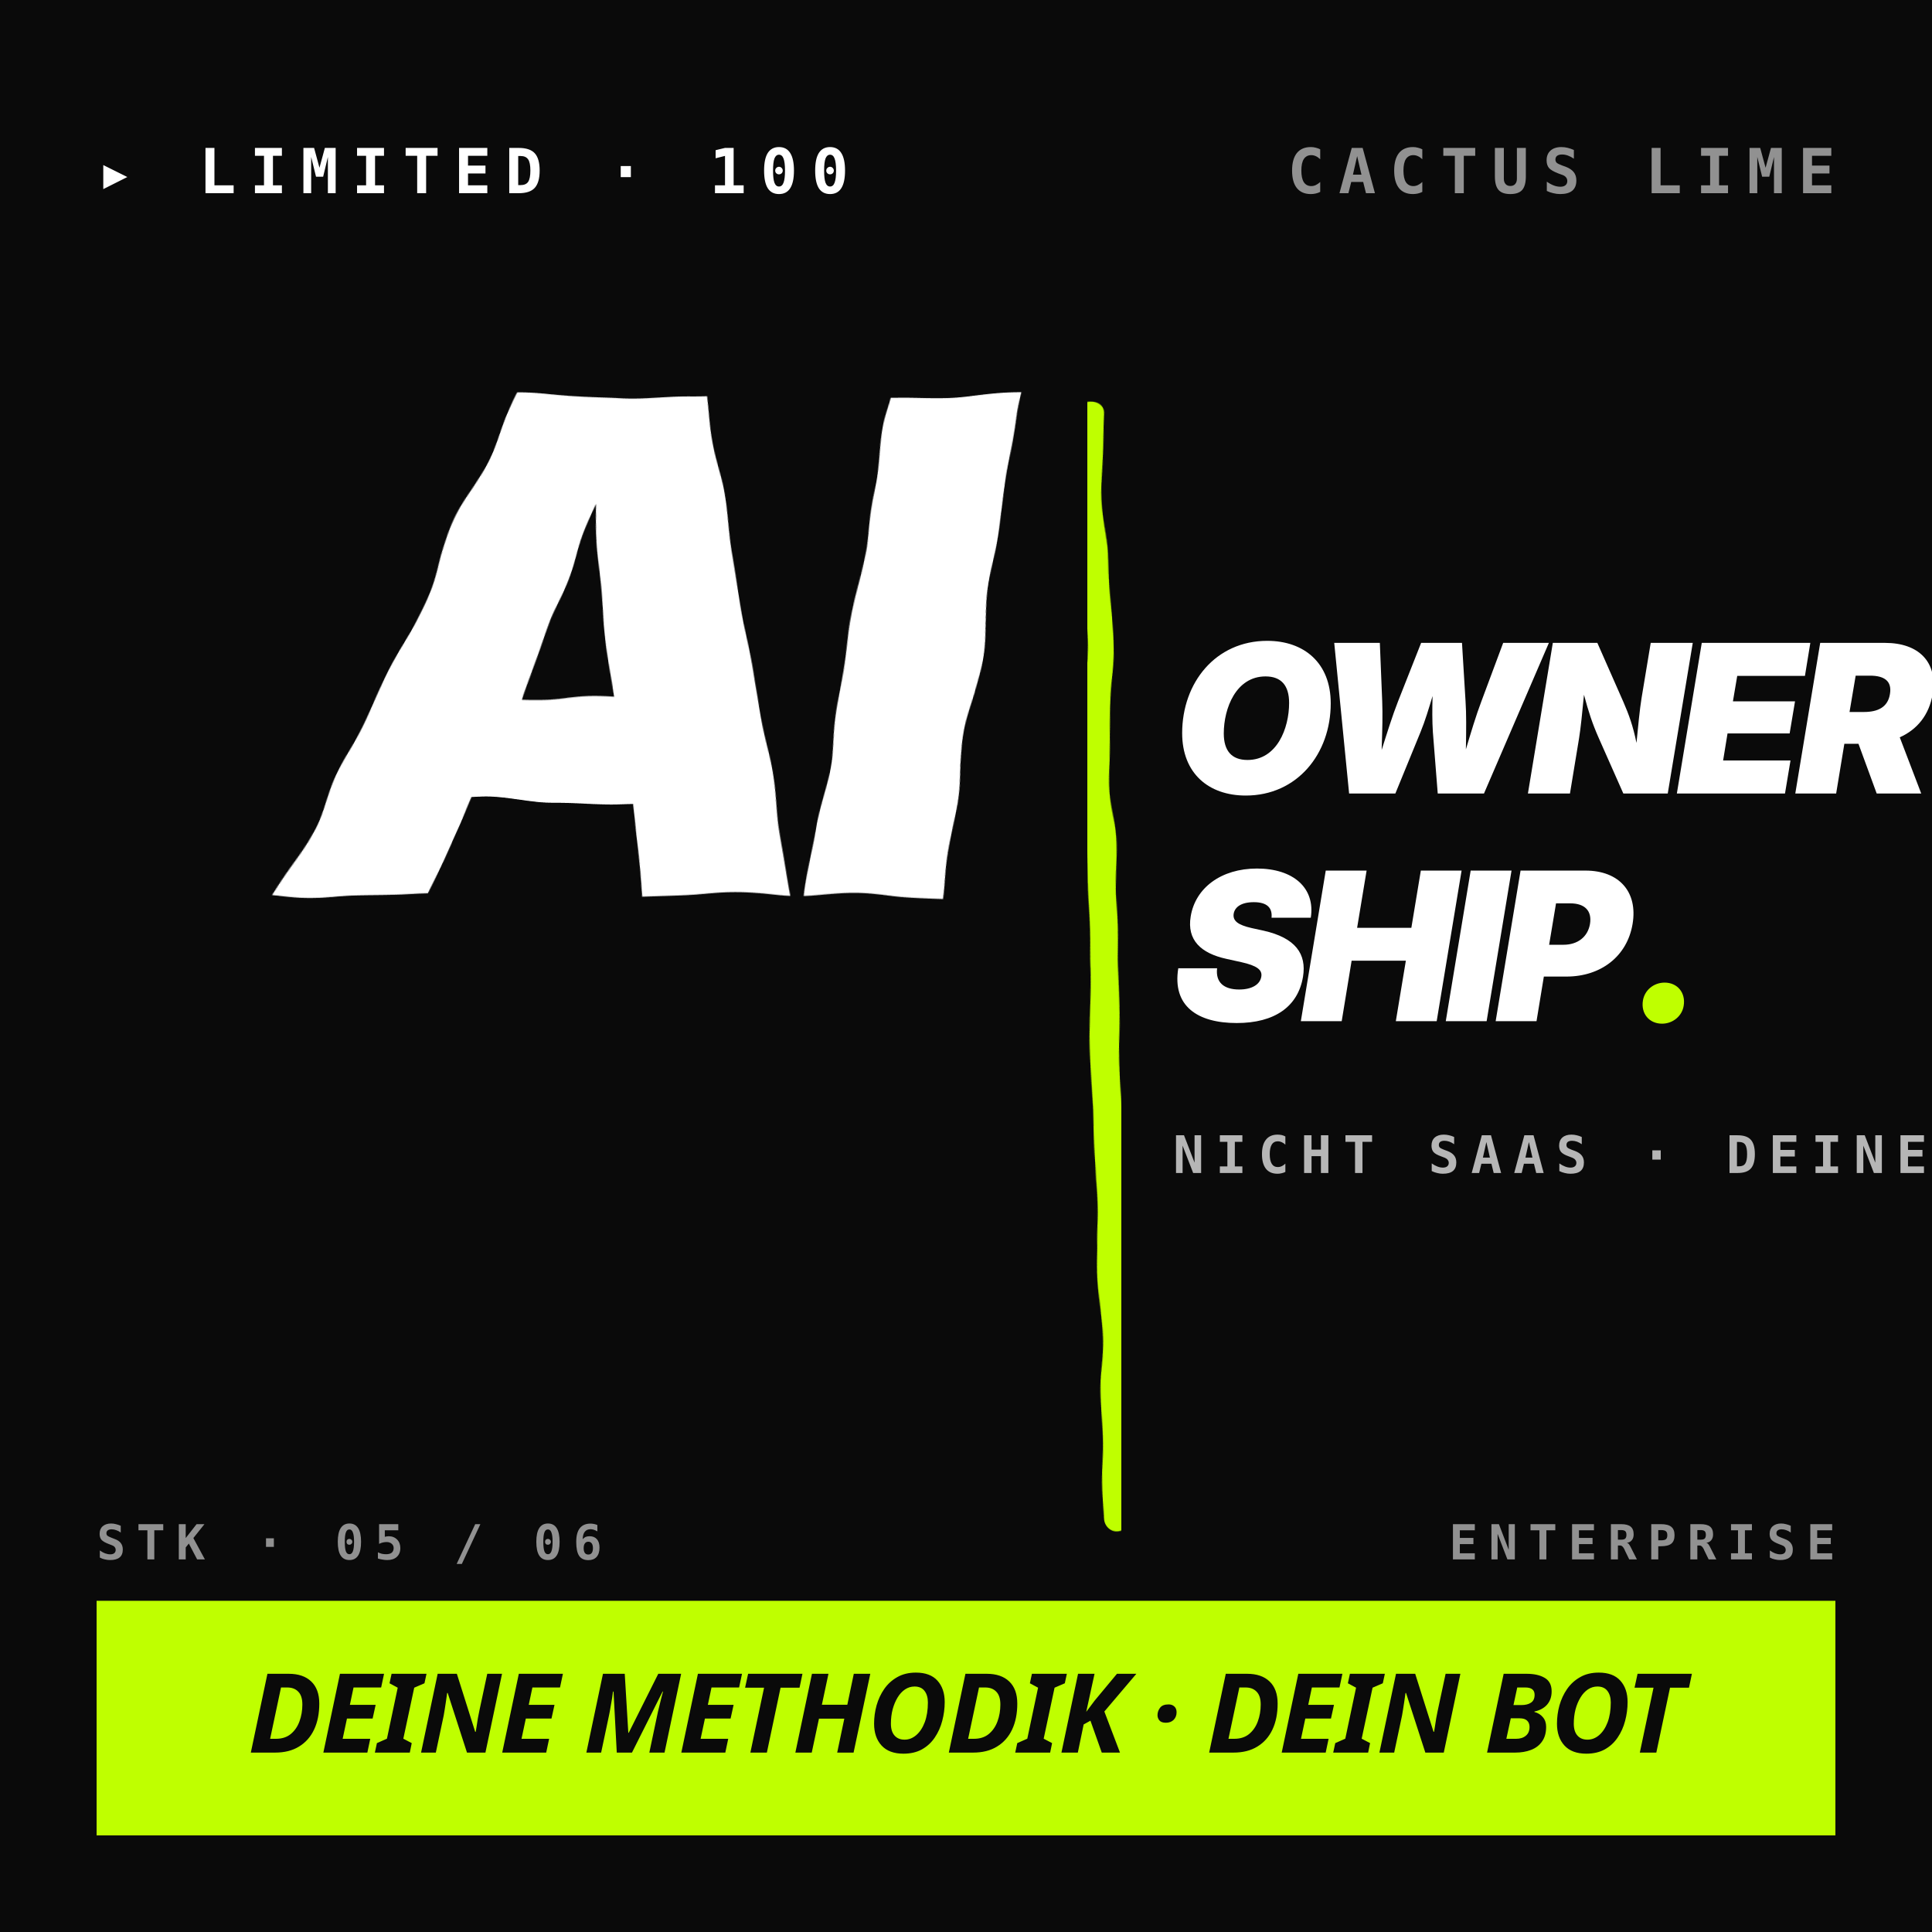
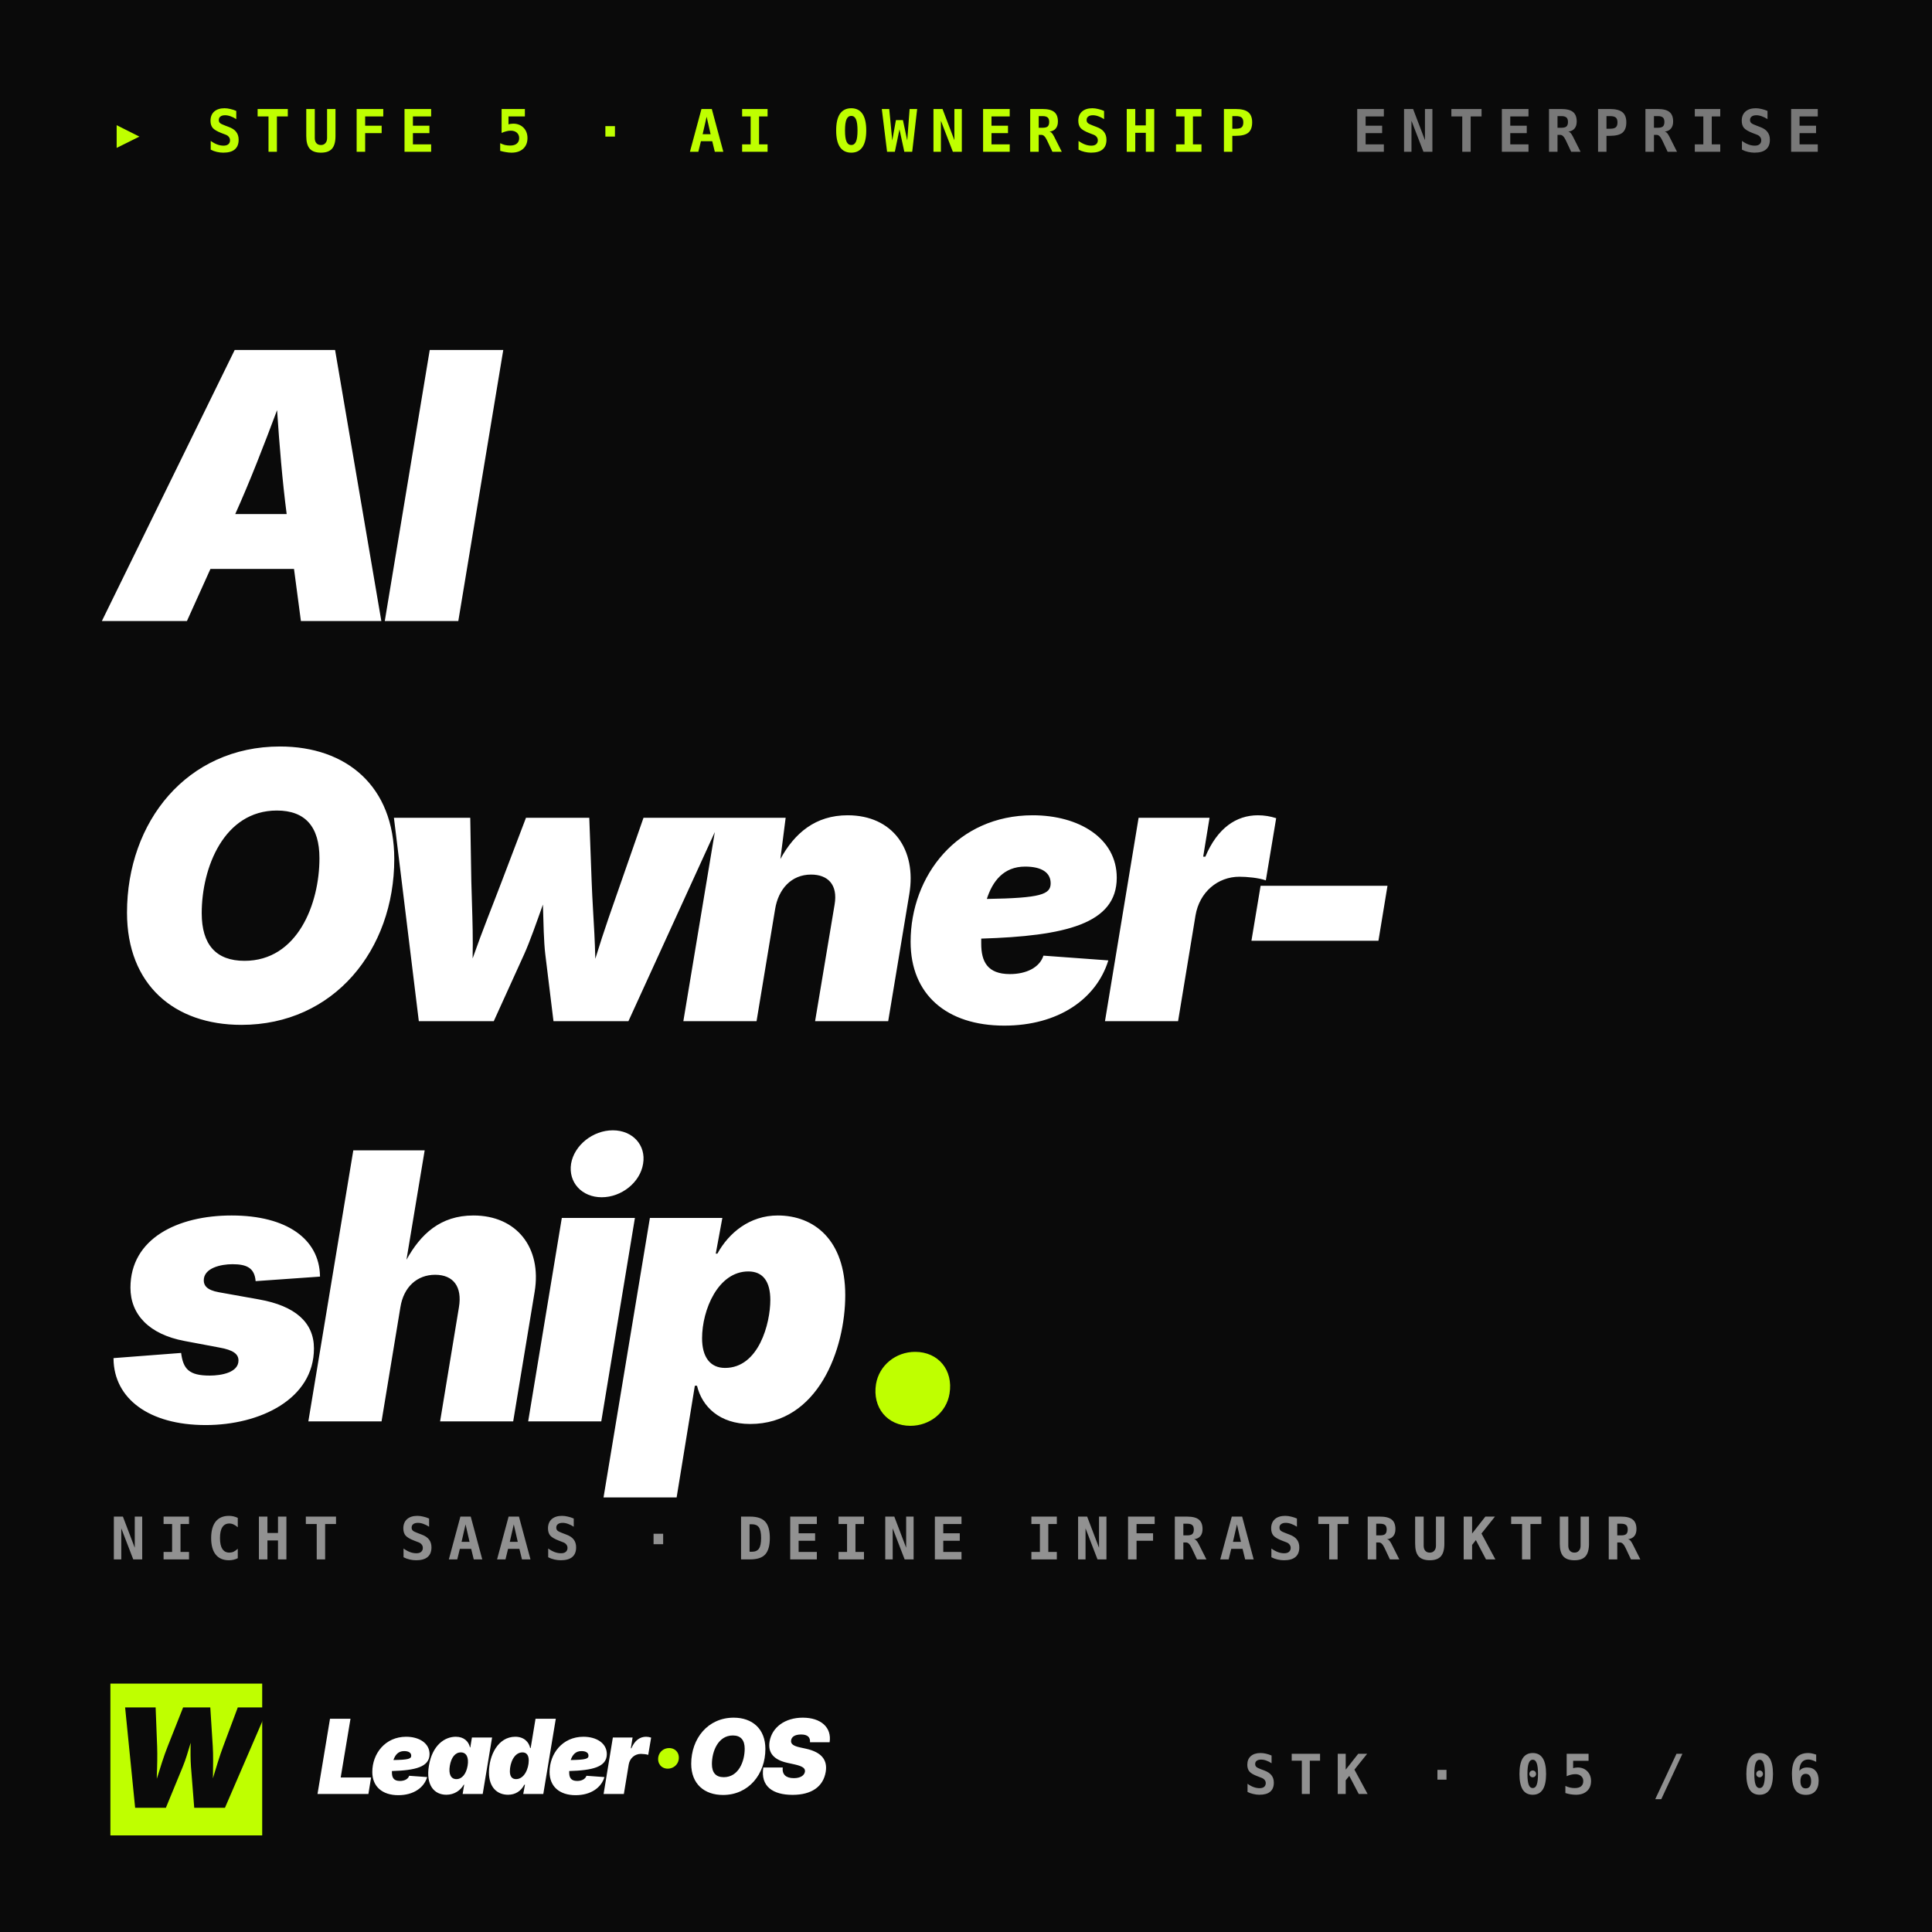
<svg xmlns="http://www.w3.org/2000/svg" viewBox="0 0 280 280" width="280" height="280" aria-labelledby="t05">
  <defs>
    <style>
      .bg{fill:#0A0A0A}
+       .ink{fill:#FFFFFF}
      .lime{fill:#BFFF00}
-       .white{fill:#FFFFFF}
-       .mono{font-family:'SF Mono','Menlo','Consolas',monospace;font-weight:700;letter-spacing:0.22em;text-transform:uppercase;fill:#FFFFFF}
-       .display{font-family:'Outfit','Inter',system-ui,sans-serif;font-weight:900;font-style:italic;letter-spacing:-0.05em;fill:#FFFFFF}
+       .mono{font-family:'SF Mono','Menlo','Consolas',monospace;font-weight:700;letter-spacing:0.22em;text-transform:uppercase}
+       .display{font-family:'Outfit','Inter',system-ui,sans-serif;font-weight:900;font-style:italic;letter-spacing:-0.06em}
    </style>
-     <filter id="rough" x="-10%" y="-10%" width="120%" height="120%">
-       <feTurbulence type="fractalNoise" baseFrequency="0.05" numOctaves="2" seed="7" />
-       <feDisplacementMap in="SourceGraphic" scale="3" />
-     </filter>
  </defs>
  <rect class="bg" x="0" y="0" width="280" height="280" />
-   <text class="mono" x="14" y="28" font-size="9" fill="#BFFF00">▸ LIMITED · 100</text>
-   <text class="mono" x="266" y="28" text-anchor="end" font-size="9" opacity="0.55">CACTUS LIME</text>
-   <g filter="url(#rough)">
-     <text class="display lime" x="42" y="130" font-size="100">AI</text>
+   <text class="mono lime" x="16" y="22" font-size="8.5">▸ STUFE 5 · AI OWNERSHIP</text>
+   <text class="mono ink" text-anchor="end" x="264" y="22" font-size="8.5" opacity="0.45">ENTERPRISE</text>
+   <text class="display ink" x="16" y="90" font-size="54">AI</text>
+   <text class="display ink" x="16" y="148" font-size="54">Owner-</text>
+   <text class="display ink" x="16" y="206" font-size="54">ship<tspan class="lime">.</tspan>
+   </text>
+   <text class="mono ink" x="16" y="226" font-size="8.5" opacity="0.55">NICHT SAAS · DEINE INFRASTRUKTUR</text>
+   <g transform="translate(16 244)">
+     <rect class="lime" x="0" y="0" width="22" height="22" />
+     <text class="display" fill="#0A0A0A" x="11" y="18" text-anchor="middle" font-size="20">W</text>
+     <text class="display ink" x="30" y="16" font-size="15">Leader<tspan class="lime">·</tspan>OS</text>
  </g>
-   <path d="M 158 60 L 162 220" stroke="#BFFF00" stroke-width="4" stroke-linecap="round" filter="url(#rough)" />
-   <text class="display white" x="170" y="115" font-size="30">OWNER</text>
-   <text class="display white" x="170" y="148" font-size="30">SHIP<tspan class="lime">.</tspan>
-   </text>
-   <text class="mono" x="170" y="170" font-size="7.5" opacity="0.7">NICHT SAAS · DEINE INFRA</text>
-   <rect x="14" y="232" width="252" height="34" fill="#BFFF00" />
-   <text x="140" y="254" text-anchor="middle" font-family="'Outfit',sans-serif" font-weight="900" font-style="italic" font-size="16" fill="#0A0A0A" letter-spacing="-0.02em">DEINE METHODIK · DEIN BOT</text>
-   <text class="mono" x="14" y="226" font-size="7" opacity="0.55">STK · 05 / 06</text>
-   <text class="mono" x="266" y="226" text-anchor="end" font-size="7" opacity="0.55">ENTERPRISE</text>
+   <text class="mono ink" text-anchor="end" x="264" y="260" font-size="8" opacity="0.55">STK · 05 / 06</text>
</svg>
